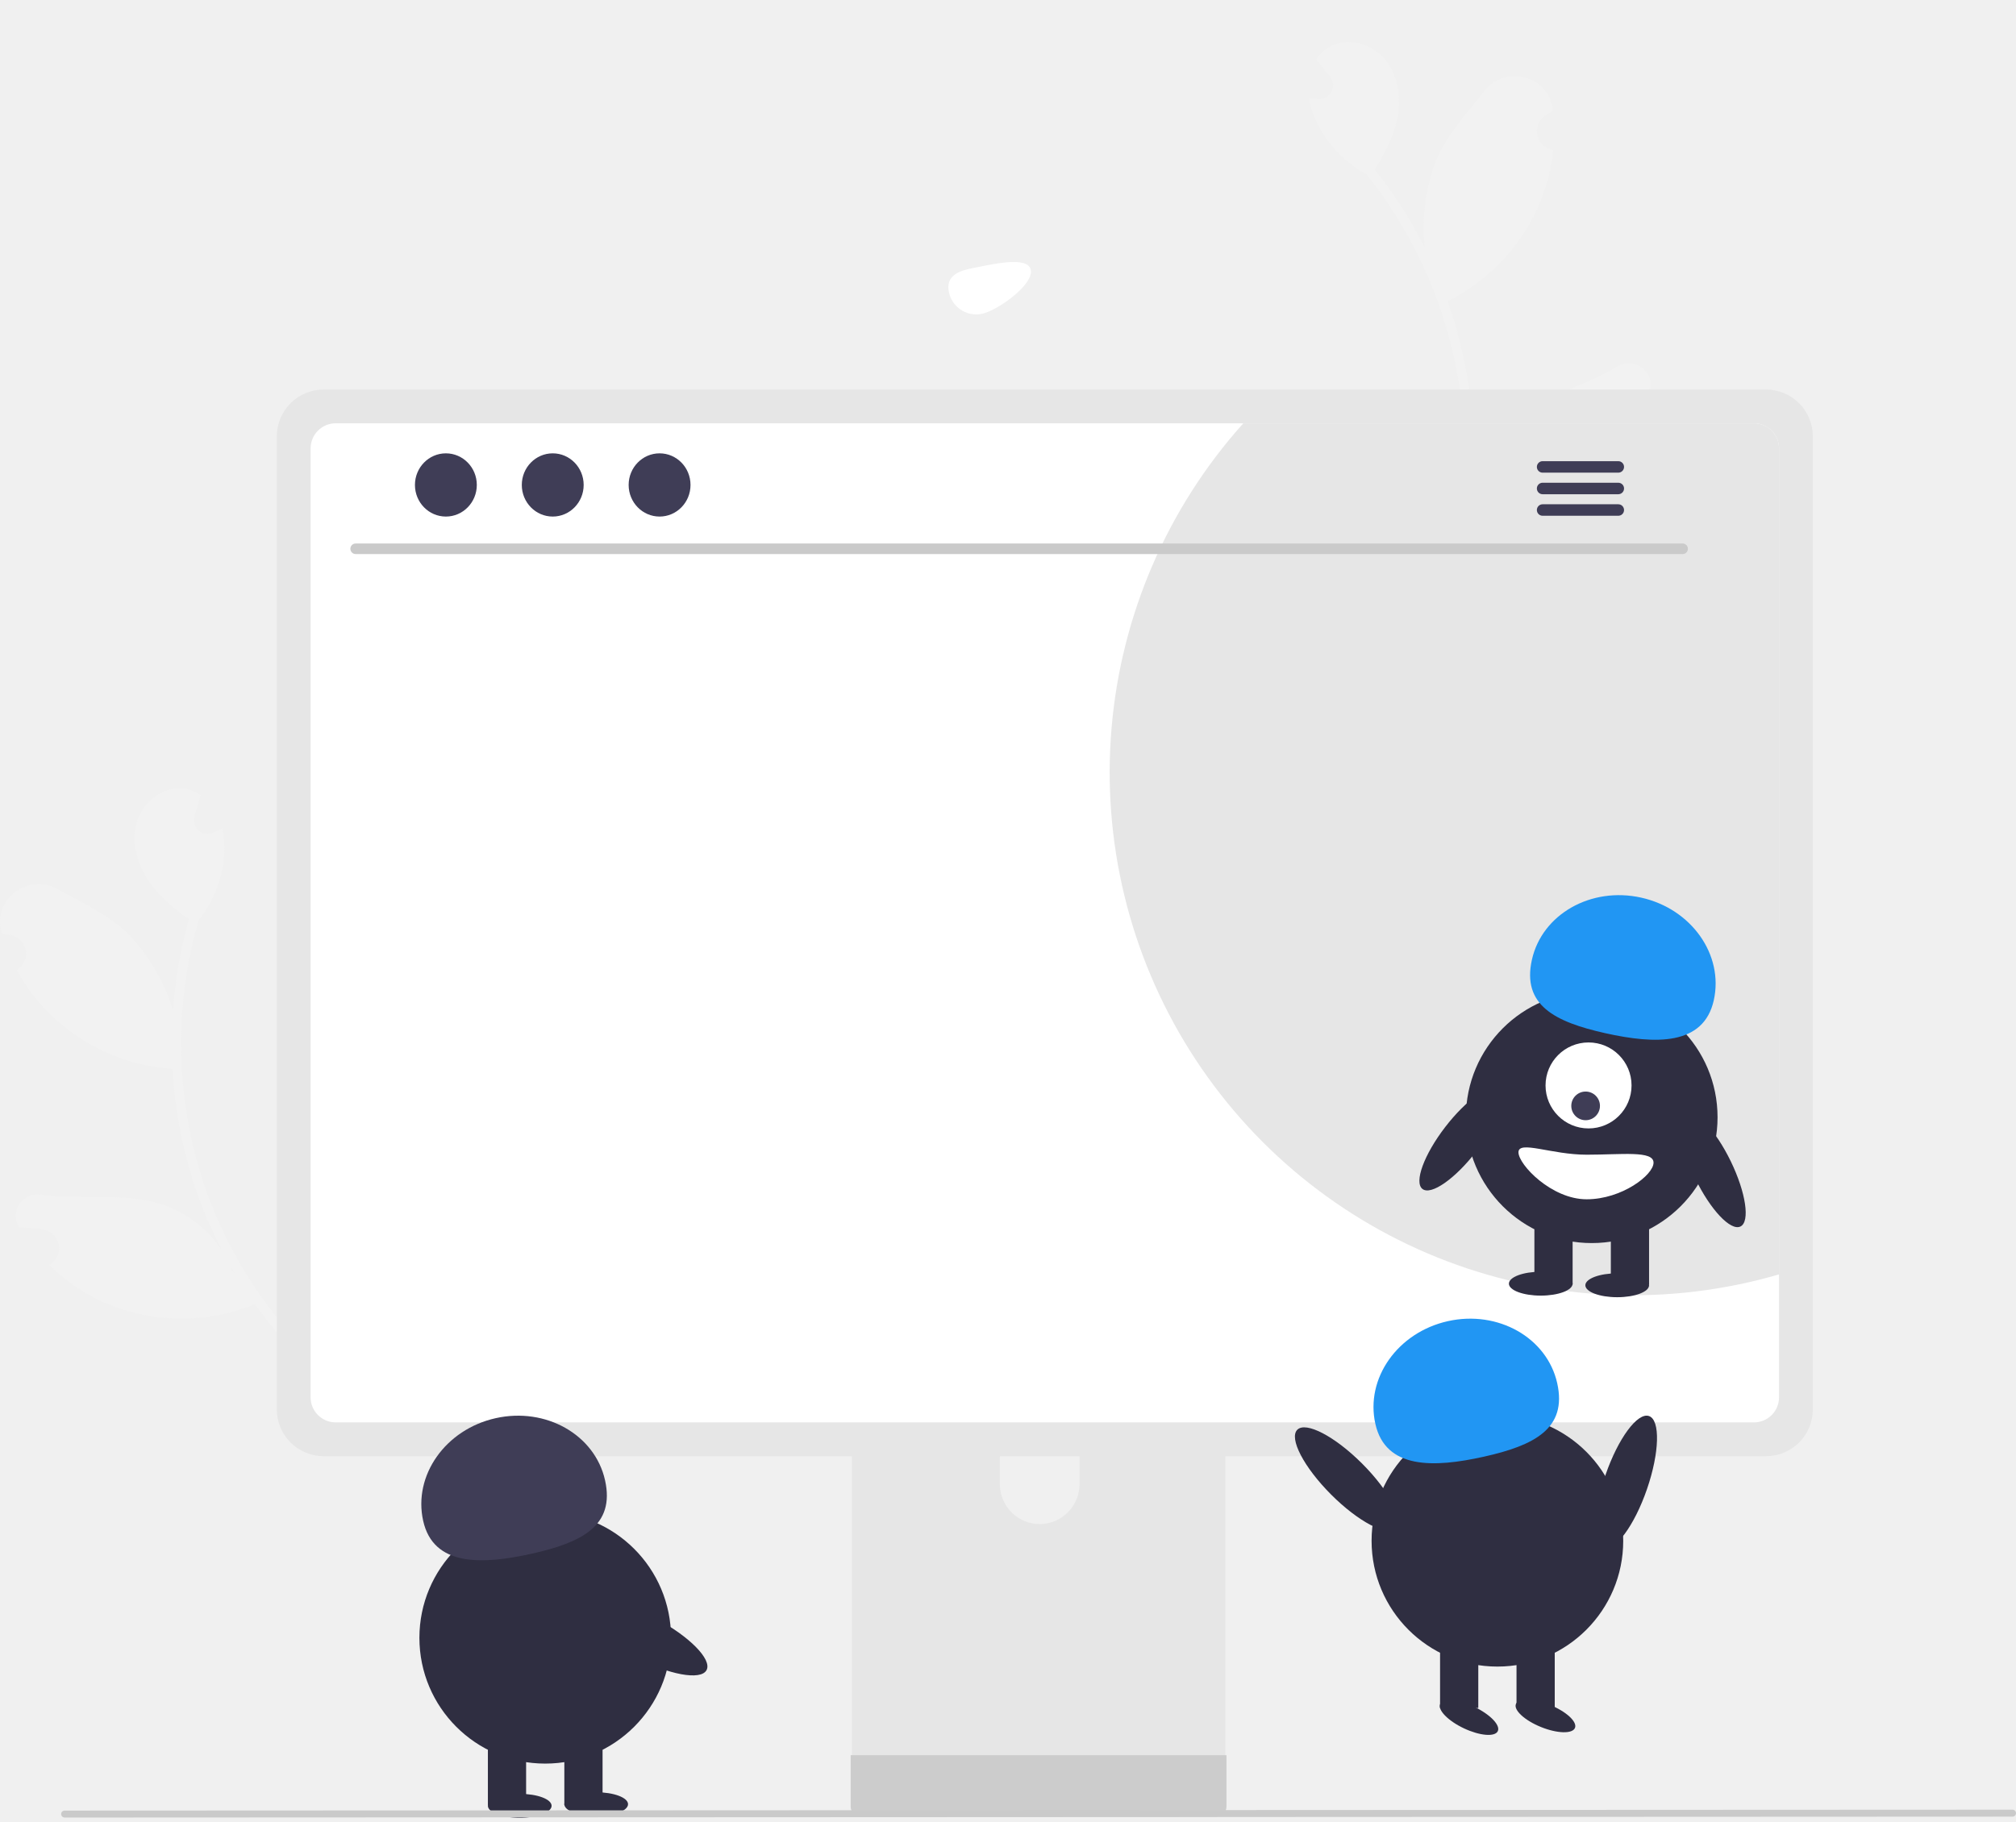
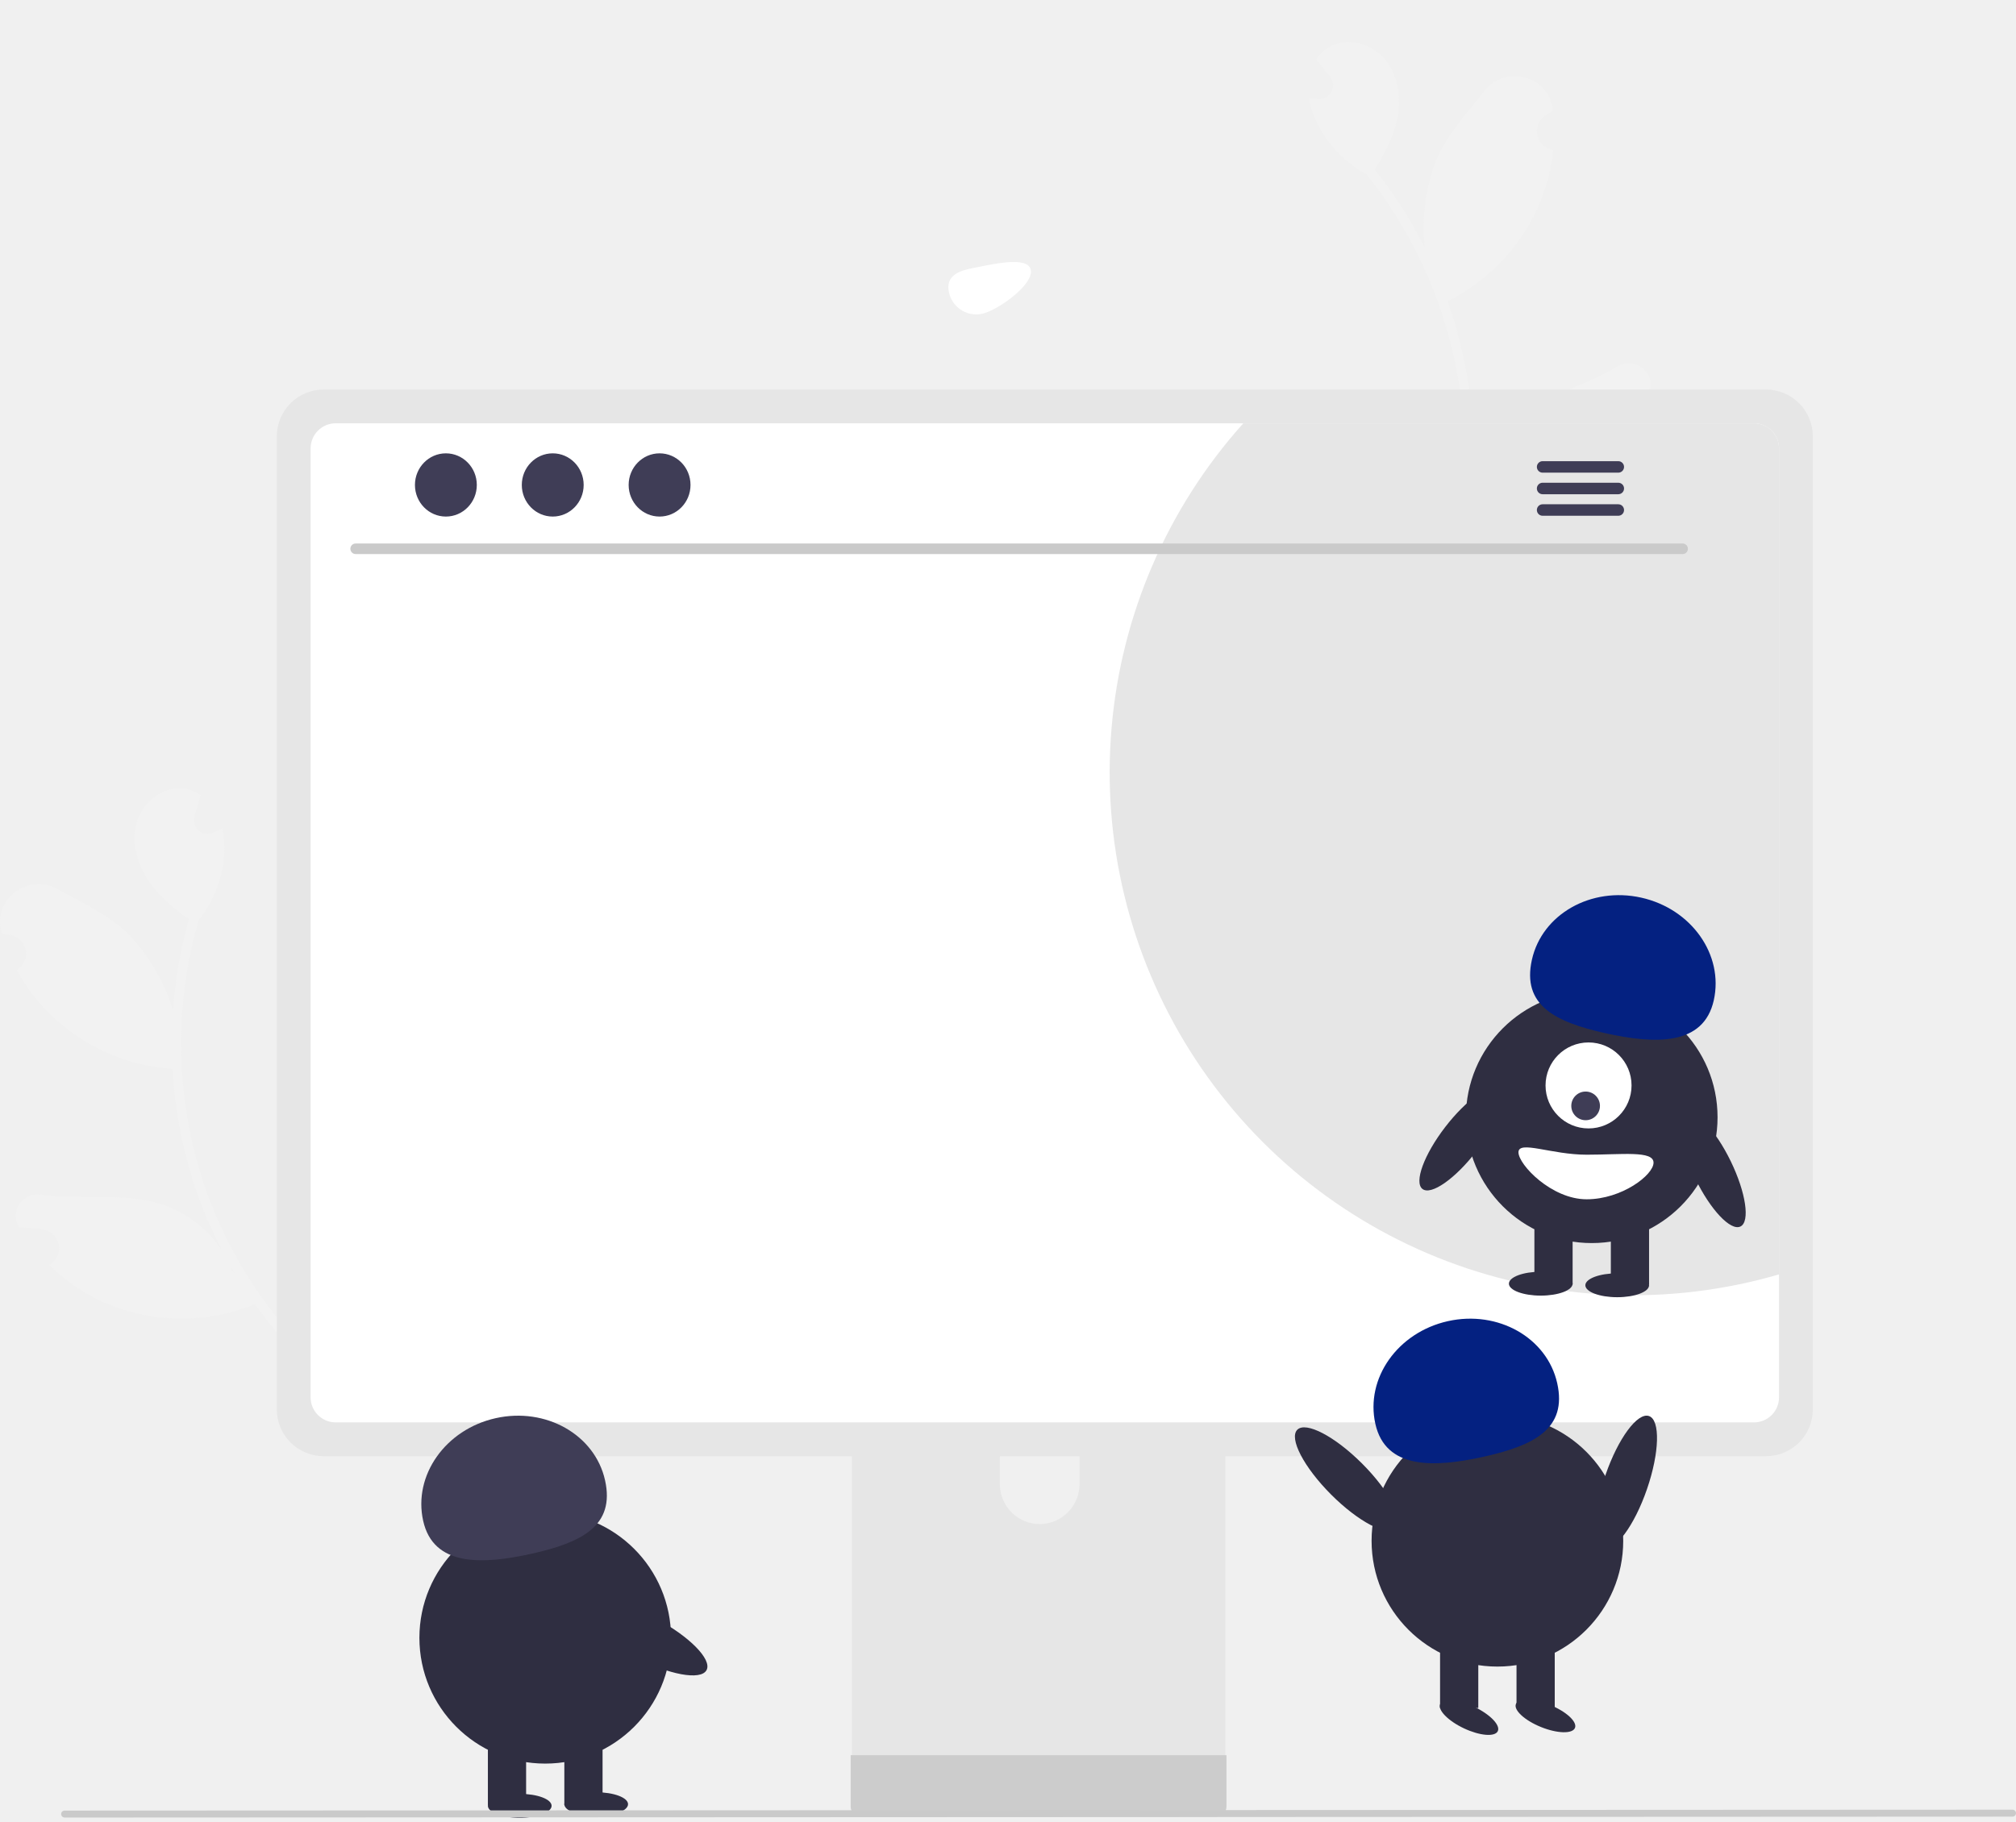
<svg xmlns="http://www.w3.org/2000/svg" width="312" height="282" viewBox="0 0 312 282" fill="none">
  <g clip-path="url(#clip0_1426_1811)">
    <path d="M59.502 192.103C59.104 192.291 58.657 192.353 58.222 192.279C57.788 192.205 57.386 191.999 57.073 191.69C56.759 191.38 56.548 190.981 56.468 190.548C56.389 190.114 56.444 189.667 56.628 189.266C56.595 189.046 56.571 188.888 56.538 188.669C56.502 188.633 56.466 188.597 56.43 188.562C52.784 184.97 46.607 187.587 46.619 192.704C46.63 197.246 46.204 201.978 47.41 206.281C47.944 208.183 48.804 209.978 49.952 211.585C42.737 204.929 37.037 196.799 33.239 187.747C32.288 185.475 31.465 183.151 30.774 180.786C30.209 178.847 29.731 176.888 29.339 174.907C27.223 164.158 27.687 153.06 30.693 142.524C33.05 139.583 34.448 135.99 34.7 132.229C34.794 130.875 34.693 129.515 34.398 128.19C34.072 128.38 33.734 128.554 33.399 128.72C33.294 128.771 33.184 128.824 33.079 128.874L33.039 128.893C32.668 129.068 32.254 129.132 31.847 129.078C31.44 129.023 31.057 128.852 30.745 128.585C30.433 128.318 30.205 127.966 30.089 127.572C29.972 127.179 29.971 126.76 30.087 126.366C30.159 126.121 30.232 125.876 30.304 125.631C30.412 125.254 30.528 124.881 30.636 124.504C30.651 124.466 30.663 124.428 30.674 124.389C30.799 123.958 30.927 123.534 31.052 123.103C30.27 122.566 29.375 122.216 28.436 122.081C25.197 121.644 22.047 124.201 21.151 127.34C20.249 130.482 21.274 133.934 23.158 136.601C24.769 138.886 26.953 140.685 29.243 142.308C29.177 142.547 29.104 142.784 29.038 143.023C27.845 147.419 27.085 151.921 26.769 156.465C25.469 152.066 23.143 148.037 19.983 144.712C16.914 141.665 12.752 139.757 8.899 137.624C4.27 135.063 -1.245 139.329 0.249 144.405C0.264 144.454 0.278 144.503 0.293 144.552C0.756 144.607 1.217 144.678 1.675 144.765C2.251 144.878 2.78 145.162 3.192 145.581C3.605 145.999 3.881 146.533 3.985 147.111C4.089 147.689 4.016 148.285 3.775 148.821C3.534 149.357 3.137 149.808 2.636 150.115L2.585 150.146C3.282 151.44 4.077 152.68 4.963 153.854C7.471 157.116 10.626 159.825 14.23 161.81C17.834 163.796 21.809 165.016 25.906 165.393C26.174 165.414 26.436 165.437 26.701 165.453C27.05 171.611 28.198 177.699 30.117 183.561C31.26 187.015 32.68 190.371 34.364 193.597L34.297 193.485C32.02 190.068 28.634 187.541 24.709 186.331C18.903 184.587 12.249 185.832 6.393 184.926C3.574 184.49 1.439 187.468 2.919 189.907C2.942 189.946 2.966 189.985 2.99 190.024C3.803 190.016 4.616 190.06 5.425 190.153C5.887 190.208 6.348 190.279 6.806 190.367C7.382 190.479 7.912 190.764 8.324 191.182C8.736 191.601 9.012 192.134 9.116 192.713C9.22 193.291 9.147 193.887 8.906 194.423C8.666 194.959 8.269 195.41 7.767 195.716L7.716 195.748C7.679 195.77 7.647 195.79 7.61 195.812C9.983 198.151 12.741 200.065 15.764 201.469C19.474 203.147 23.487 204.05 27.559 204.122C31.63 204.194 35.673 203.433 39.44 201.887L39.446 201.884C42.317 205.89 45.598 209.586 49.234 212.913L64.984 206.331C64.968 206.132 64.943 205.931 64.921 205.734C63.501 206.435 62.001 206.96 60.454 207.296C61.023 205.374 61.588 203.44 62.157 201.518C62.172 201.48 62.185 201.442 62.195 201.402C62.481 200.421 62.775 199.442 63.062 198.461L63.061 198.46C62.153 196.197 60.957 194.061 59.503 192.103L59.502 192.103ZM26.637 164.159L26.641 164.145L26.642 164.171L26.637 164.159ZM36.292 197.068L36.029 196.82C35.943 196.597 35.851 196.377 35.751 196.154C35.725 196.092 35.688 196.034 35.662 195.972C35.875 196.34 36.083 196.711 36.303 197.077L36.292 197.068Z" fill="#F2F2F2" />
    <path d="M204.04 83.862C203.453 86.228 203.173 88.661 203.207 91.099L203.207 91.1C203.85 91.895 204.498 92.685 205.141 93.48C205.166 93.512 205.192 93.543 205.22 93.572C206.487 95.126 207.754 96.692 209.02 98.246C207.463 98.533 205.877 98.627 204.296 98.528C204.352 98.718 204.407 98.913 204.468 99.103H221.539C223.61 94.631 225.212 89.956 226.317 85.153H226.323C230.395 85.127 234.419 84.27 238.148 82.634C241.876 80.998 245.232 78.617 248.008 75.638C250.255 73.177 252.062 70.348 253.349 67.274C253.306 67.268 253.27 67.262 253.227 67.256L253.167 67.247C252.587 67.157 252.047 66.894 251.618 66.493C251.189 66.091 250.892 65.569 250.765 64.995C250.638 64.422 250.687 63.823 250.906 63.278C251.125 62.733 251.503 62.266 251.992 61.94C252.38 61.683 252.778 61.44 253.184 61.211C253.893 60.812 254.627 60.459 255.381 60.152C255.388 60.107 255.394 60.062 255.401 60.017C255.826 57.196 252.708 55.272 250.275 56.761C245.221 59.855 238.602 61.272 233.917 65.12C230.762 67.75 228.612 71.387 227.829 75.418L227.81 75.546C228.12 71.921 228.137 68.277 227.859 64.649C227.369 58.5 226.082 52.441 224.029 46.624C224.268 46.508 224.5 46.385 224.739 46.263C228.374 44.335 231.571 41.677 234.131 38.455C236.69 35.233 238.557 31.517 239.613 27.54C239.977 26.116 240.233 24.665 240.378 23.202L240.318 23.193C239.738 23.103 239.198 22.84 238.769 22.439C238.34 22.037 238.043 21.515 237.916 20.942C237.789 20.368 237.838 19.769 238.057 19.224C238.276 18.679 238.654 18.213 239.143 17.886C239.531 17.629 239.929 17.386 240.335 17.157C240.33 17.106 240.324 17.055 240.319 17.004C239.74 11.745 233.007 9.935 229.724 14.083C226.99 17.537 223.886 20.902 222.23 24.897C220.596 29.184 220.003 33.797 220.5 38.358C218.457 34.287 216.02 30.426 213.224 26.83C213.071 26.635 212.912 26.445 212.759 26.249C214.245 23.869 215.567 21.366 216.173 18.638C216.882 15.45 216.497 11.87 214.453 9.319C212.416 6.768 208.524 5.623 205.704 7.275C204.889 7.762 204.198 8.43 203.685 9.227C203.966 9.576 204.248 9.919 204.529 10.267C204.554 10.299 204.58 10.33 204.609 10.359C204.853 10.665 205.104 10.965 205.349 11.271C205.51 11.469 205.672 11.667 205.833 11.866C206.091 12.184 206.253 12.571 206.297 12.979C206.341 13.388 206.266 13.8 206.081 14.166C205.896 14.533 205.609 14.839 205.255 15.046C204.9 15.253 204.494 15.354 204.083 15.335L204.04 15.334C203.923 15.327 203.801 15.321 203.685 15.315C203.311 15.291 202.932 15.26 202.559 15.211C202.797 16.547 203.228 17.841 203.838 19.054C205.52 22.427 208.196 25.203 211.504 27.008C218.34 35.569 223.048 45.63 225.24 56.365C225.644 58.341 225.958 60.334 226.183 62.343C226.457 64.791 226.594 67.252 226.593 69.716C226.579 79.532 224.455 89.231 220.364 98.155C220.803 96.229 220.904 94.241 220.664 92.281C220.118 87.846 217.9 83.644 216.158 79.449C214.196 74.722 207.489 74.69 205.509 79.409C205.49 79.456 205.47 79.503 205.451 79.55C205.505 79.765 205.544 79.92 205.598 80.135C205.922 80.434 206.146 80.826 206.239 81.257C206.333 81.687 206.292 82.136 206.122 82.543C205.952 82.95 205.661 83.294 205.289 83.53C204.916 83.766 204.48 83.882 204.04 83.861L204.04 83.862ZM223.588 45.419L223.579 45.394L223.588 45.406V45.419ZM227.364 79.505C227.425 79.083 227.474 78.661 227.529 78.239C227.529 78.306 227.517 78.373 227.517 78.441C227.51 78.685 227.51 78.924 227.517 79.163L227.37 79.493L227.364 79.505Z" fill="#F2F2F2" />
    <path d="M186.841 189.054H134.615C133.876 189.055 133.168 189.35 132.646 189.873C132.124 190.396 131.832 191.105 131.833 191.844V274.345H189.63V191.844C189.631 191.477 189.559 191.114 189.418 190.776C189.278 190.437 189.073 190.13 188.814 189.871C188.555 189.612 188.247 189.406 187.909 189.266C187.57 189.126 187.207 189.054 186.841 189.054ZM160.904 235.931C159.27 235.923 157.706 235.271 156.551 234.116C155.396 232.961 154.744 231.397 154.737 229.764V220.248C154.737 218.612 155.386 217.044 156.543 215.887C157.699 214.731 159.268 214.081 160.904 214.081C162.539 214.081 164.108 214.731 165.264 215.887C166.421 217.044 167.071 218.612 167.071 220.248V229.764C167.063 231.397 166.411 232.961 165.256 234.116C164.101 235.271 162.537 235.923 160.904 235.931Z" fill="#E6E6E6" />
    <path d="M131.653 271.707V279.666C131.654 280.079 131.818 280.474 132.11 280.766C132.402 281.057 132.797 281.222 133.209 281.222H188.254C188.666 281.22 189.06 281.056 189.352 280.764C189.643 280.473 189.808 280.078 189.81 279.666V271.707L131.653 271.707Z" fill="#CCCCCC" />
    <path d="M273.322 60.301H50.077C48.158 60.304 46.32 61.067 44.964 62.423C43.607 63.78 42.844 65.618 42.841 67.536V218.184C42.843 220.102 43.606 221.941 44.962 223.298C46.319 224.654 48.158 225.417 50.077 225.419H273.322C275.241 225.417 277.08 224.654 278.437 223.298C279.793 221.941 280.556 220.102 280.558 218.184V67.536C280.555 65.618 279.792 63.78 278.435 62.423C277.079 61.067 275.241 60.304 273.322 60.301Z" fill="#E6E6E6" />
    <path d="M271.458 65.525H51.942C50.915 65.527 49.931 65.937 49.205 66.664C48.48 67.392 48.072 68.377 48.072 69.404V216.316C48.073 217.342 48.481 218.326 49.207 219.052C49.932 219.777 50.916 220.185 51.942 220.186H271.458C272.484 220.185 273.468 219.777 274.193 219.052C274.919 218.326 275.327 217.342 275.328 216.316V69.404C275.328 68.377 274.921 67.392 274.195 66.664C273.47 65.937 272.485 65.527 271.458 65.525Z" fill="white" />
    <path d="M275.328 69.404V197.277C258.438 202.2 240.403 201.486 223.955 195.243C207.507 189 193.54 177.568 184.17 162.678C174.8 147.788 170.537 130.25 172.025 112.72C173.514 95.19 180.674 78.622 192.42 65.525H271.458C272.485 65.527 273.47 65.937 274.195 66.664C274.921 67.392 275.328 68.377 275.328 69.404Z" fill="#E6E6E6" />
    <path d="M260.424 85.768H55.023C54.809 85.764 54.606 85.676 54.457 85.523C54.307 85.37 54.223 85.165 54.223 84.952C54.223 84.738 54.307 84.533 54.457 84.38C54.606 84.227 54.809 84.139 55.023 84.135H260.424C260.638 84.139 260.841 84.227 260.991 84.38C261.14 84.533 261.224 84.738 261.224 84.952C261.224 85.165 261.14 85.37 260.991 85.523C260.841 85.676 260.638 85.764 260.424 85.768Z" fill="#CACACA" />
    <path d="M69.005 79.964C71.648 79.964 73.792 77.773 73.792 75.07C73.792 72.368 71.648 70.177 69.005 70.177C66.361 70.177 64.218 72.368 64.218 75.07C64.218 77.773 66.361 79.964 69.005 79.964Z" fill="#3F3D56" />
    <path d="M85.542 79.964C88.185 79.964 90.329 77.773 90.329 75.07C90.329 72.368 88.185 70.177 85.542 70.177C82.898 70.177 80.755 72.368 80.755 75.07C80.755 77.773 82.898 79.964 85.542 79.964Z" fill="#3F3D56" />
    <path d="M102.078 79.964C104.722 79.964 106.865 77.773 106.865 75.07C106.865 72.368 104.722 70.177 102.078 70.177C99.434 70.177 97.291 72.368 97.291 75.07C97.291 77.773 99.434 79.964 102.078 79.964Z" fill="#3F3D56" />
    <path d="M250.468 71.39H238.721C238.488 71.394 238.266 71.49 238.103 71.656C237.94 71.823 237.849 72.046 237.849 72.279C237.849 72.512 237.94 72.736 238.103 72.902C238.266 73.068 238.488 73.164 238.721 73.168H250.468C250.701 73.164 250.922 73.068 251.086 72.902C251.249 72.736 251.34 72.512 251.34 72.279C251.34 72.046 251.249 71.823 251.086 71.656C250.922 71.49 250.701 71.394 250.468 71.39Z" fill="#3F3D56" />
    <path d="M250.468 74.728H238.721C238.488 74.733 238.266 74.829 238.103 74.995C237.94 75.162 237.849 75.385 237.849 75.618C237.849 75.851 237.94 76.075 238.103 76.241C238.266 76.407 238.488 76.503 238.721 76.507H250.468C250.701 76.503 250.922 76.407 251.086 76.241C251.249 76.075 251.34 75.851 251.34 75.618C251.34 75.385 251.249 75.162 251.086 74.995C250.922 74.829 250.701 74.733 250.468 74.728Z" fill="#3F3D56" />
    <path d="M250.468 78.062H238.721C238.488 78.067 238.266 78.163 238.103 78.329C237.94 78.496 237.849 78.719 237.849 78.952C237.849 79.185 237.94 79.408 238.103 79.575C238.266 79.741 238.488 79.837 238.721 79.841H250.468C250.701 79.837 250.922 79.741 251.086 79.575C251.249 79.408 251.34 79.185 251.34 78.952C251.34 78.719 251.249 78.496 251.086 78.329C250.922 78.163 250.701 78.067 250.468 78.062Z" fill="#3F3D56" />
    <path d="M159.528 41.797C159.956 44.148 154.22 48.174 151.868 48.602C150.739 48.807 149.574 48.556 148.63 47.903C147.686 47.25 147.041 46.248 146.835 45.119L146.834 45.111C146.408 42.758 148.226 41.926 150.578 41.5C152.93 41.075 159.102 39.445 159.528 41.797Z" fill="white" />
    <path d="M228.504 178.2C231.781 173.937 233.352 169.647 232.014 168.618C230.676 167.59 226.934 170.212 223.657 174.475C220.38 178.738 218.809 183.028 220.147 184.057C221.486 185.086 225.227 182.464 228.504 178.2Z" fill="#2F2E41" />
    <path d="M246.339 192.429C257.094 192.429 265.812 183.711 265.812 172.957C265.812 162.203 257.094 153.485 246.339 153.485C235.585 153.485 226.867 162.203 226.867 172.957C226.867 183.711 235.585 192.429 246.339 192.429Z" fill="#2F2E41" />
    <path d="M255.212 188.239H249.297V198.838H255.212V188.239Z" fill="#2F2E41" />
    <path d="M243.381 188.239H237.466V198.838H243.381V188.239Z" fill="#2F2E41" />
    <path d="M250.283 200.81C253.006 200.81 255.213 199.982 255.213 198.961C255.213 197.94 253.006 197.112 250.283 197.112C247.56 197.112 245.353 197.94 245.353 198.961C245.353 199.982 247.56 200.81 250.283 200.81Z" fill="#2F2E41" />
    <path d="M238.451 200.563C241.174 200.563 243.381 199.735 243.381 198.714C243.381 197.693 241.174 196.866 238.451 196.866C235.729 196.866 233.522 197.693 233.522 198.714C233.522 199.735 235.729 200.563 238.451 200.563Z" fill="#2F2E41" />
    <path d="M245.846 174.682C249.522 174.682 252.501 171.703 252.501 168.027C252.501 164.352 249.522 161.372 245.846 161.372C242.171 161.372 239.191 164.352 239.191 168.027C239.191 171.703 242.171 174.682 245.846 174.682Z" fill="white" />
    <path d="M245.394 173.41C246.619 173.41 247.612 172.417 247.612 171.192C247.612 169.967 246.619 168.974 245.394 168.974C244.169 168.974 243.176 169.967 243.176 171.192C243.176 172.417 244.169 173.41 245.394 173.41Z" fill="#3F3D56" />
-     <path d="M265.228 154.848C266.8 147.807 261.774 140.692 254.002 138.956C246.23 137.221 238.655 141.522 237.082 148.564C235.51 155.605 240.661 158.202 248.433 159.938C256.205 161.673 263.655 161.89 265.228 154.848Z" fill="#2196F3" />
+     <path d="M265.228 154.848C266.8 147.807 261.774 140.692 254.002 138.956C246.23 137.221 238.655 141.522 237.082 148.564C235.51 155.605 240.661 158.202 248.433 159.938C256.205 161.673 263.655 161.89 265.228 154.848Z" fill="#042181" />
    <path d="M269.355 189.863C270.874 189.127 270.203 184.607 267.857 179.769C265.51 174.931 262.377 171.606 260.858 172.343C259.339 173.079 260.01 177.598 262.357 182.437C264.703 187.275 267.836 190.6 269.355 189.863Z" fill="#2F2E41" />
    <path d="M255.904 179.982C255.904 181.887 250.997 185.651 245.552 185.651C240.106 185.651 235.001 180.285 235.001 178.379C235.001 176.474 240.106 178.749 245.552 178.749C250.997 178.749 255.904 178.076 255.904 179.982Z" fill="white" />
    <path d="M231.741 257.988C242.495 257.988 251.213 249.27 251.213 238.516C251.213 227.762 242.495 219.044 231.741 219.044C220.987 219.044 212.269 227.762 212.269 238.516C212.269 249.27 220.987 257.988 231.741 257.988Z" fill="#2F2E41" />
    <path d="M228.783 253.798H222.867V264.397H228.783V253.798Z" fill="#2F2E41" />
    <path d="M240.614 253.798H234.698V264.397H240.614V253.798Z" fill="#2F2E41" />
    <path d="M231.803 267.982C232.239 267.058 230.596 265.368 228.135 264.205C225.673 263.042 223.323 262.849 222.887 263.772C222.452 264.695 224.094 266.386 226.556 267.548C229.018 268.711 231.367 268.905 231.803 267.982Z" fill="#2F2E41" />
    <path d="M243.745 267.482C244.128 266.536 242.394 264.94 239.87 263.917C237.347 262.895 234.991 262.833 234.607 263.779C234.224 264.725 235.958 266.321 238.482 267.344C241.005 268.366 243.361 268.428 243.745 267.482Z" fill="#2F2E41" />
-     <path d="M212.852 220.408C211.28 213.366 216.306 206.251 224.078 204.516C231.85 202.78 239.426 207.082 240.998 214.123C242.57 221.165 237.419 223.762 229.647 225.497C221.875 227.233 214.425 227.449 212.852 220.408Z" fill="#2196F3" />
+     <path d="M212.852 220.408C211.28 213.366 216.306 206.251 224.078 204.516C231.85 202.78 239.426 207.082 240.998 214.123C242.57 221.165 237.419 223.762 229.647 225.497C221.875 227.233 214.425 227.449 212.852 220.408Z" fill="#042181" />
    <path d="M254.888 230.524C256.832 224.883 256.972 219.816 255.201 219.206C253.431 218.595 250.419 222.673 248.475 228.314C246.531 233.954 246.391 239.022 248.162 239.632C249.933 240.242 252.944 236.164 254.888 230.524Z" fill="#2F2E41" />
    <path d="M216.046 236.608C217.371 235.284 215.026 230.79 210.809 226.57C206.592 222.349 202.099 220.001 200.774 221.325C199.45 222.649 201.794 227.143 206.011 231.364C210.228 235.584 214.721 237.932 216.046 236.608Z" fill="#2F2E41" />
    <path d="M84.38 273.007C95.134 273.007 103.852 264.289 103.852 253.535C103.852 242.781 95.134 234.062 84.38 234.062C73.626 234.062 64.908 242.781 64.908 253.535C64.908 264.289 73.626 273.007 84.38 273.007Z" fill="#2F2E41" />
    <path d="M81.422 268.817H75.507V279.416H81.422V268.817Z" fill="#2F2E41" />
    <path d="M93.254 268.817H87.338V279.416H93.254V268.817Z" fill="#2F2E41" />
    <path d="M80.436 281.387C83.159 281.387 85.366 280.56 85.366 279.539C85.366 278.518 83.159 277.69 80.436 277.69C77.713 277.69 75.506 278.518 75.506 279.539C75.506 280.56 77.713 281.387 80.436 281.387Z" fill="#2F2E41" />
    <path d="M92.268 281.141C94.99 281.141 97.197 280.313 97.197 279.292C97.197 278.271 94.99 277.443 92.268 277.443C89.545 277.443 87.338 278.271 87.338 279.292C87.338 280.313 89.545 281.141 92.268 281.141Z" fill="#2F2E41" />
    <path d="M65.491 235.426C63.919 228.385 68.945 221.269 76.717 219.534C84.489 217.799 92.064 222.1 93.637 229.141C95.209 236.183 90.058 238.78 82.286 240.515C74.514 242.251 67.064 242.467 65.491 235.426Z" fill="#3F3D56" />
    <path d="M109.348 258.531C110.224 256.875 106.659 253.272 101.385 250.482C96.111 247.692 91.126 246.773 90.251 248.429C89.375 250.084 92.94 253.688 98.214 256.477C103.487 259.267 108.472 260.187 109.348 258.531Z" fill="#2F2E41" />
    <path d="M57.275 171.361C57.173 171.92 57.183 172.494 57.303 173.049C57.422 173.605 57.651 174.131 57.974 174.599C58.297 175.066 58.71 175.465 59.188 175.773C59.665 176.081 60.199 176.292 60.758 176.394C61.317 176.496 61.891 176.486 62.446 176.366C63.002 176.246 63.529 176.018 63.996 175.695C64.463 175.371 64.862 174.959 65.17 174.481C65.478 174.004 65.689 173.47 65.791 172.911L65.793 172.903C66.219 170.551 64.4 169.718 62.048 169.292C59.696 168.867 57.701 169.009 57.275 171.361Z" fill="white" />
    <path d="M311.462 281.219L10.001 281.358C9.93 281.358 9.86 281.345 9.795 281.318C9.729 281.291 9.67 281.251 9.619 281.201C9.569 281.151 9.529 281.092 9.502 281.026C9.475 280.961 9.461 280.891 9.461 280.82C9.461 280.749 9.475 280.679 9.502 280.614C9.529 280.548 9.569 280.489 9.619 280.439C9.67 280.389 9.729 280.349 9.795 280.322C9.86 280.295 9.93 280.281 10.001 280.282L311.462 280.143C311.604 280.143 311.741 280.2 311.841 280.301C311.942 280.402 311.998 280.538 311.998 280.681C311.998 280.823 311.942 280.96 311.841 281.061C311.741 281.162 311.604 281.219 311.462 281.219Z" fill="#CACACA" />
  </g>
  <defs>
    <clipPath id="clip0_1426_1811">
      <rect width="312" height="281.387" fill="white" />
    </clipPath>
  </defs>
</svg>
